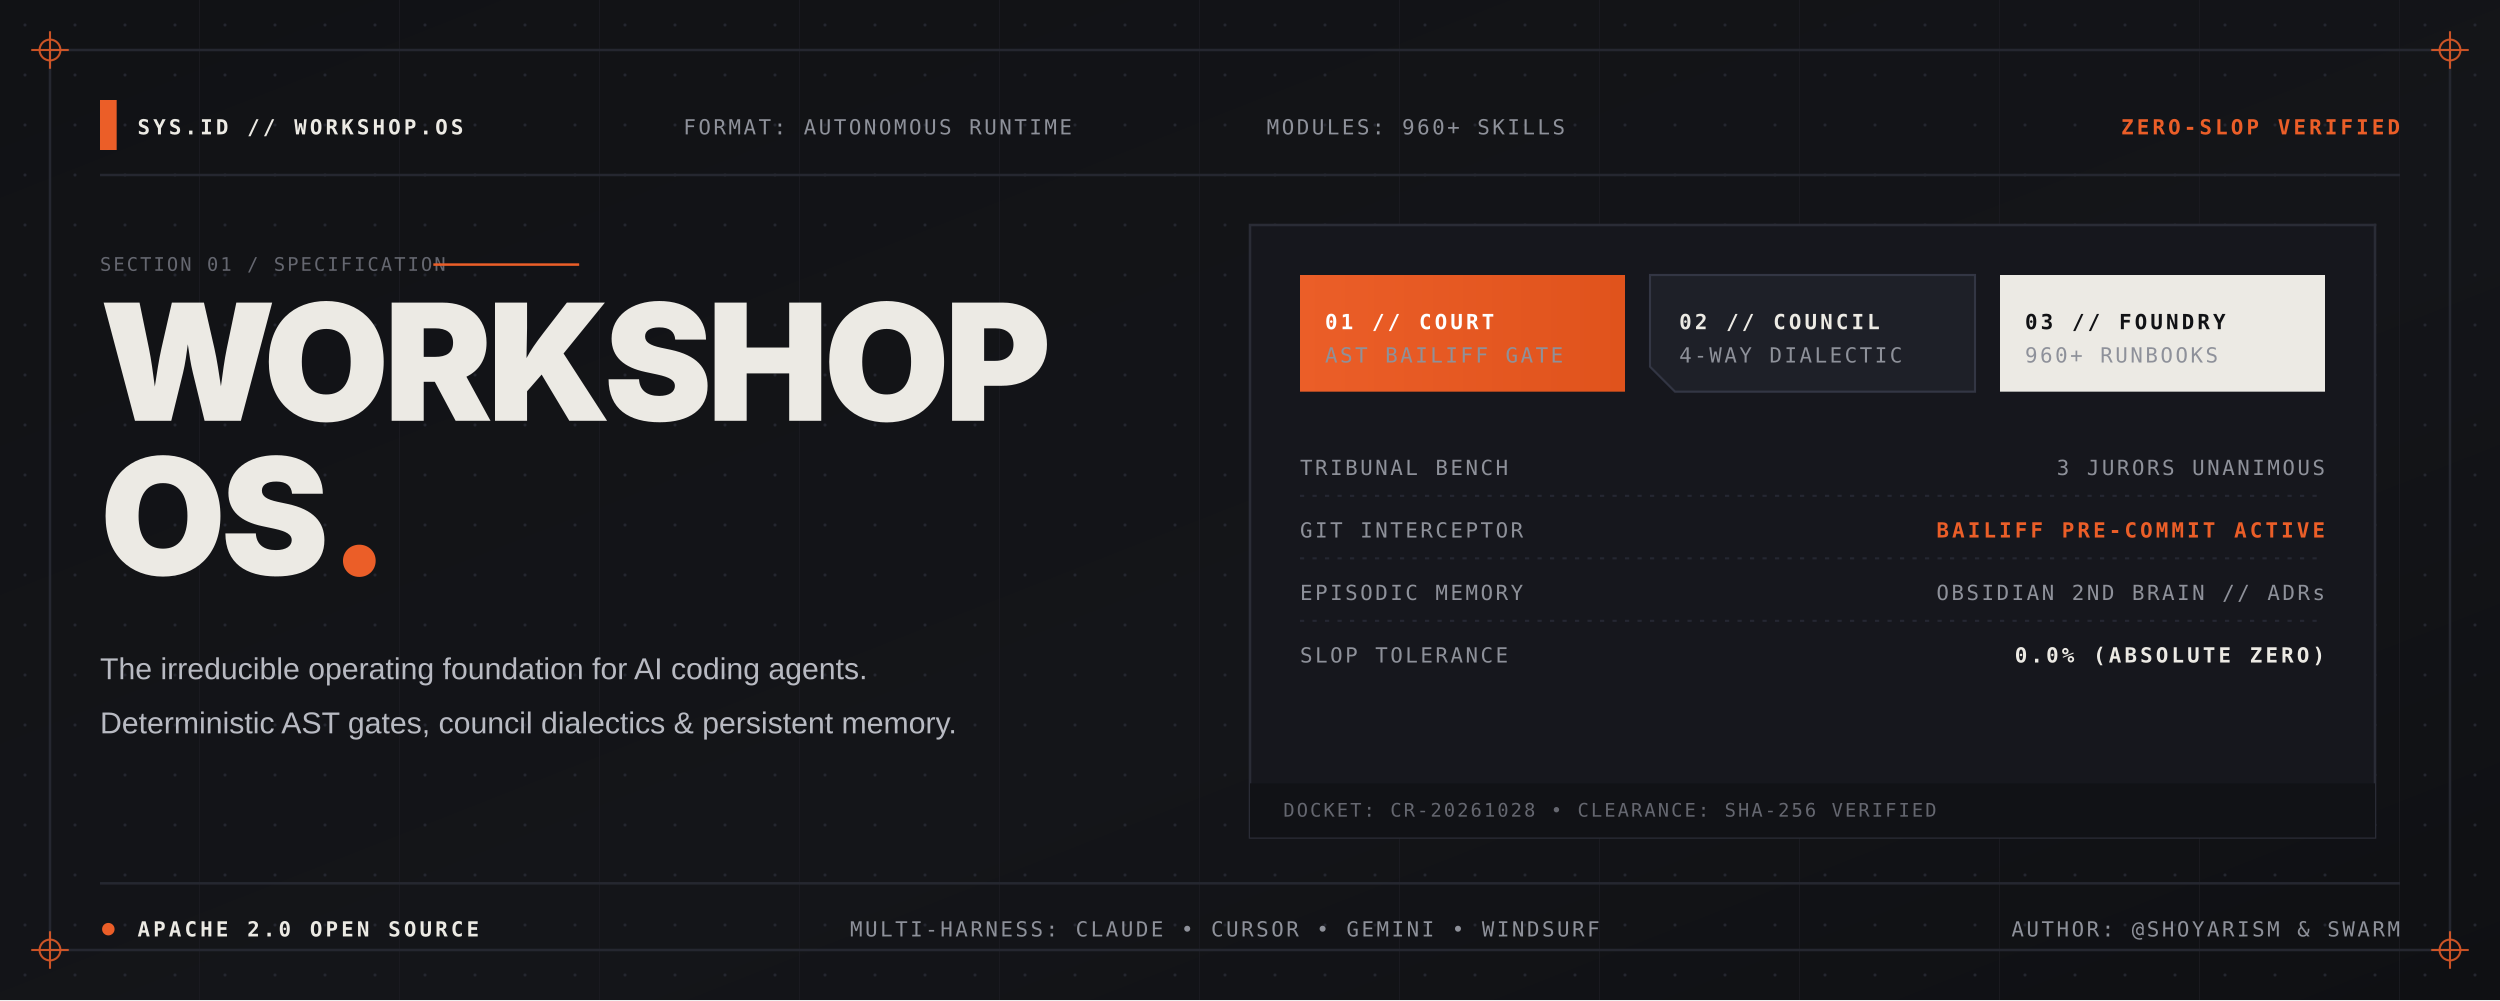
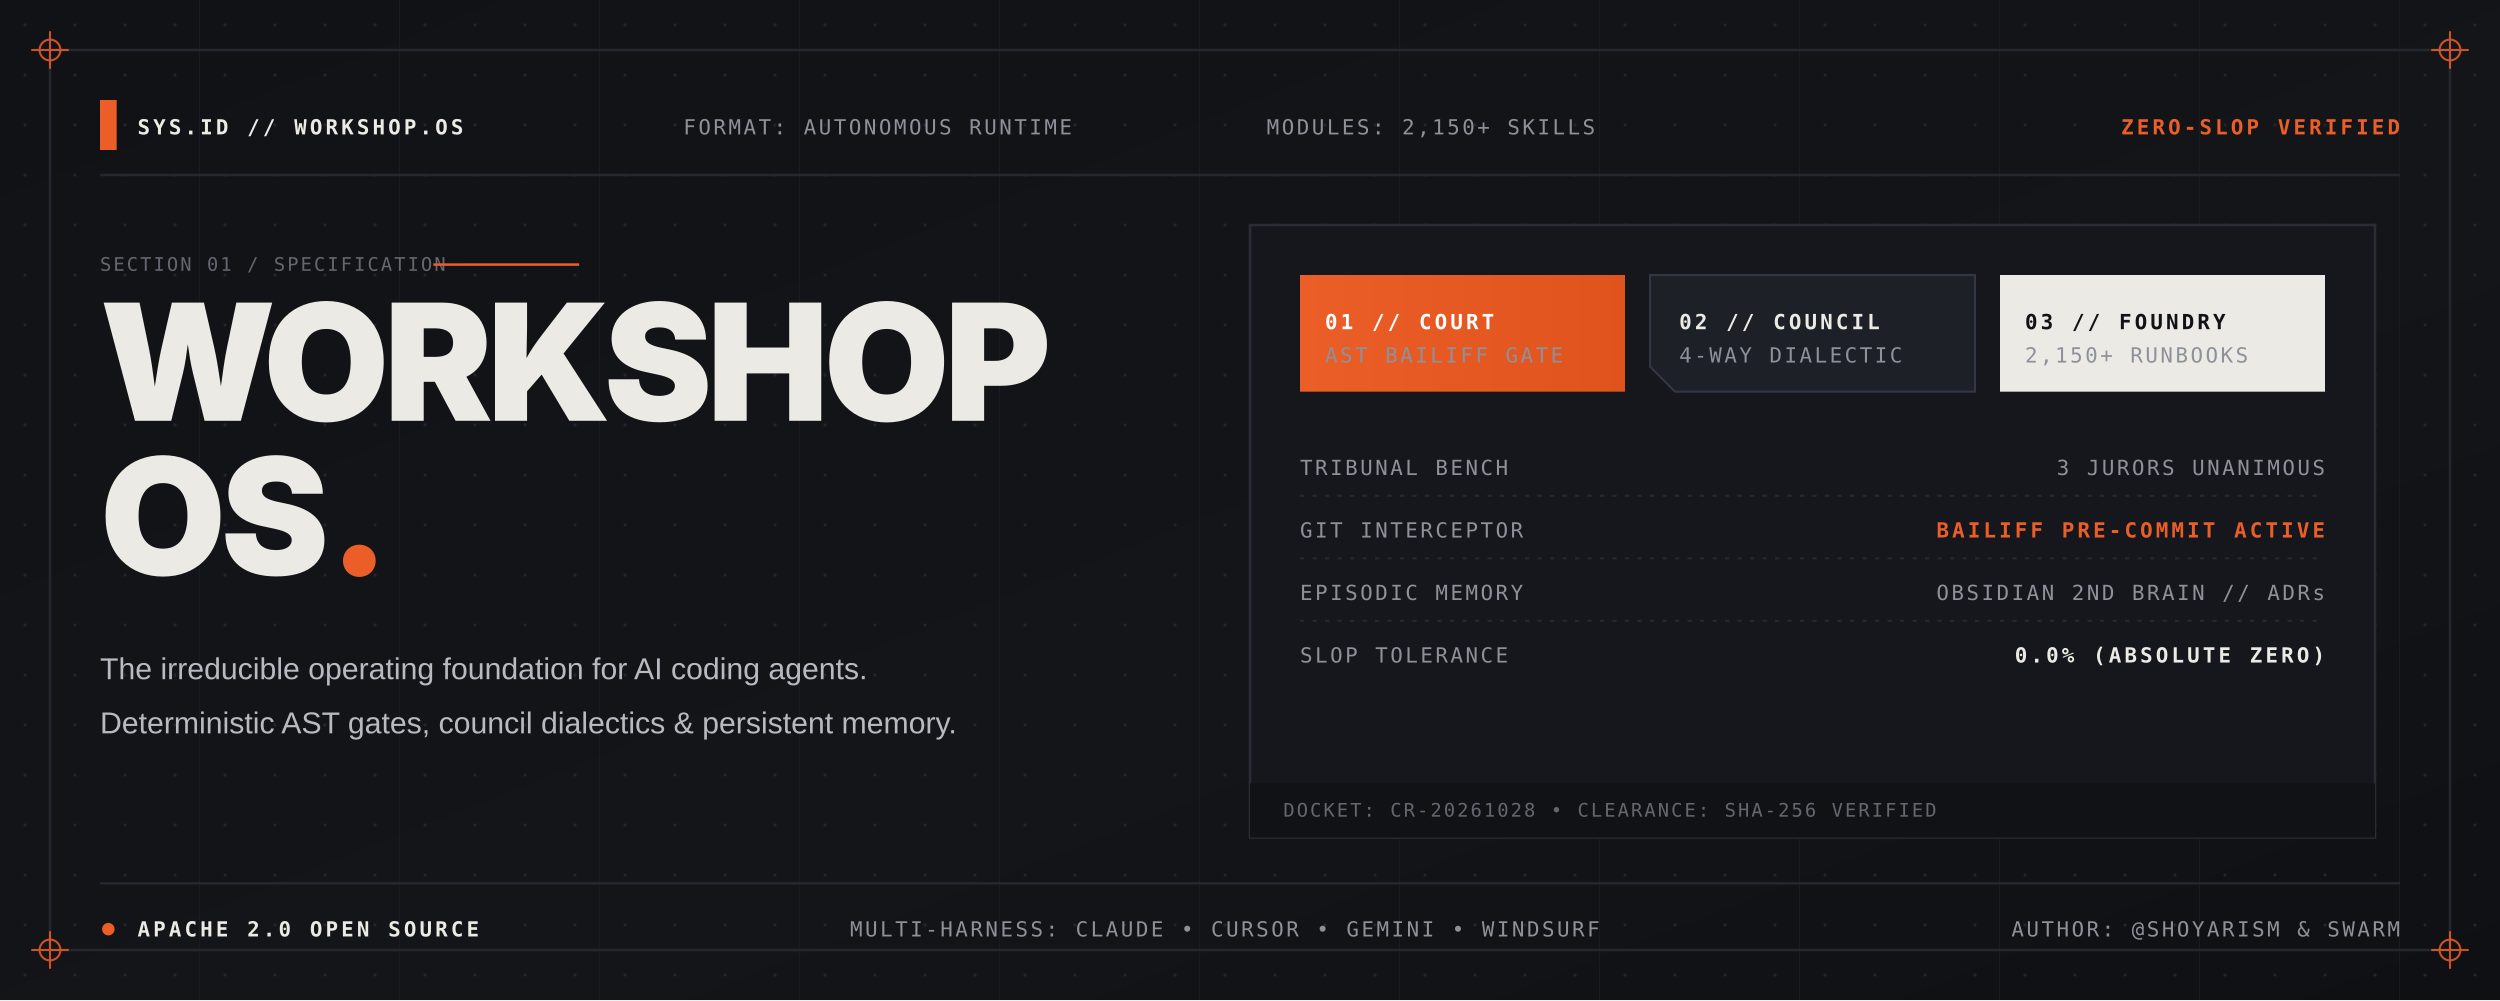
<svg xmlns="http://www.w3.org/2000/svg" viewBox="0 0 1200 480" width="100%" height="100%">
  <defs>
    <linearGradient id="ground" x1="0%" y1="0%" x2="100%" y2="100%">
      <stop offset="0%" stop-color="#111215" />
      <stop offset="60%" stop-color="#141519" />
      <stop offset="100%" stop-color="#0f1013" />
    </linearGradient>
    <linearGradient id="vermilion" x1="0%" y1="0%" x2="100%" y2="0%">
      <stop offset="0%" stop-color="#eb5e28" />
      <stop offset="100%" stop-color="#e0531c" />
    </linearGradient>
    <pattern id="modularGrid" width="24" height="24" patternUnits="userSpaceOnUse">
      <circle cx="12" cy="12" r="0.75" fill="#24262f" />
    </pattern>
    <pattern id="rulerLines" width="96" height="480" patternUnits="userSpaceOnUse">
      <line x1="96" y1="0" x2="96" y2="480" stroke="#1b1c22" stroke-width="0.8" />
    </pattern>
  </defs>
  <style>
    .te-display { font-family: -apple-system, BlinkMacSystemFont, "Helvetica Neue", "Arial Black", sans-serif; font-weight: 900; letter-spacing: -2.5px; fill: #eceae4; text-transform: uppercase; }
    .te-mono { font-family: "SF Mono", "Consolas", Menlo, monospace; font-size: 10px; letter-spacing: 1.2px; fill: #8e919a; }
    .te-mono-bold { font-family: "SF Mono", "Consolas", monospace; font-size: 10px; font-weight: 700; letter-spacing: 1.5px; }
    .te-body { font-family: -apple-system, BlinkMacSystemFont, "Helvetica Neue", Arial, sans-serif; font-weight: 400; font-size: 14.5px; fill: #b8bac2; line-height: 1.55; }
    .te-label { font-family: "SF Mono", monospace; font-size: 9px; letter-spacing: 1px; fill: #656770; text-transform: uppercase; }
  </style>
  <rect width="1200" height="480" fill="url(#ground)" />
  <rect width="1200" height="480" fill="url(#rulerLines)" />
  <rect width="1200" height="480" fill="url(#modularGrid)" />
  <rect x="24" y="24" width="1152" height="432" fill="none" stroke="#252730" stroke-width="1.2" />
  <g stroke="#eb5e28" stroke-width="1" opacity="0.85">
    <circle cx="24" cy="24" r="5" fill="none" />
    <line x1="15" y1="24" x2="33" y2="24" />
    <line x1="24" y1="15" x2="24" y2="33" />
    <circle cx="1176" cy="24" r="5" fill="none" />
    <line x1="1167" y1="24" x2="1185" y2="24" />
    <line x1="1176" y1="15" x2="1176" y2="33" />
    <circle cx="24" cy="456" r="5" fill="none" />
    <line x1="15" y1="456" x2="33" y2="456" />
    <line x1="24" y1="447" x2="24" y2="465" />
    <circle cx="1176" cy="456" r="5" fill="none" />
    <line x1="1167" y1="456" x2="1185" y2="456" />
    <line x1="1176" y1="447" x2="1176" y2="465" />
  </g>
  <g transform="translate(48, 48)">
    <rect width="8" height="24" fill="#eb5e28" />
    <text x="18" y="16.5" class="te-mono-bold" fill="#eceae4">SYS.ID // WORKSHOP.OS</text>
    <text x="280" y="16.5" class="te-mono">FORMAT: AUTONOMOUS RUNTIME</text>
-     <text x="560" y="16.5" class="te-mono">MODULES: 960+ SKILLS</text>
+     <text x="560" y="16.5" class="te-mono">MODULES: 2,150+ SKILLS</text>
    <text x="1104" y="16.5" text-anchor="end" class="te-mono-bold" fill="#eb5e28">ZERO-SLOP VERIFIED</text>
  </g>
  <line x1="48" y1="84" x2="1152" y2="84" stroke="#252730" stroke-width="1.2" />
  <g transform="translate(48, 130)">
    <text x="0" y="0" class="te-label">SECTION 01 / SPECIFICATION</text>
    <line x1="160" y1="-3" x2="230" y2="-3" stroke="#eb5e28" stroke-width="1.2" />
    <text x="0" y="72" class="te-display" font-size="78">WORKSHOP</text>
    <text x="0" y="146" class="te-display" font-size="78" fill="#50535e">OS<tspan fill="#eb5e28">.</tspan>
    </text>
    <text x="0" y="196" class="te-body">The irreducible operating foundation for AI coding agents.</text>
    <text x="0" y="222" class="te-body" fill="#8e919a">Deterministic AST gates, council dialectics &amp; persistent memory.</text>
  </g>
  <g transform="translate(600, 108)">
    <rect width="540" height="294" fill="#16171d" stroke="#2a2c36" stroke-width="1.2" />
    <g transform="translate(24, 24)">
      <g transform="translate(0, 0)">
        <rect width="156" height="56" fill="url(#vermilion)" />
        <text x="12" y="26" class="te-mono-bold" fill="#ffffff" font-size="12">01 // COURT</text>
        <text x="12" y="42" class="te-mono" fill="#ffffff" font-size="8.5">AST BAILIFF GATE</text>
      </g>
      <g transform="translate(168, 0)">
        <polygon points="0,0 156,0 156,56 12,56 0,44" fill="#1e2028" stroke="#333644" stroke-width="1" />
        <text x="14" y="26" class="te-mono-bold" fill="#eceae4" font-size="12">02 // COUNCIL</text>
        <text x="14" y="42" class="te-mono" font-size="8.5">4-WAY DIALECTIC</text>
      </g>
      <g transform="translate(336, 0)">
        <rect width="156" height="56" fill="#eceae4" />
        <text x="12" y="26" class="te-mono-bold" fill="#111215" font-size="12">03 // FOUNDRY</text>
-         <text x="12" y="42" class="te-mono" fill="#555760" font-size="8.5">960+ RUNBOOKS</text>
+         <text x="12" y="42" class="te-mono" fill="#555760" font-size="8.5">2,150+ RUNBOOKS</text>
      </g>
      <g transform="translate(0, 80)">
        <text x="0" y="16" class="te-mono" fill="#eceae4">TRIBUNAL BENCH</text>
        <text x="492" y="16" text-anchor="end" class="te-mono">3 JURORS UNANIMOUS</text>
        <line x1="0" y1="26" x2="492" y2="26" stroke="#252732" stroke-dasharray="2 4" />
        <text x="0" y="46" class="te-mono" fill="#eceae4">GIT INTERCEPTOR</text>
        <text x="492" y="46" text-anchor="end" class="te-mono-bold" fill="#eb5e28">BAILIFF PRE-COMMIT ACTIVE</text>
        <line x1="0" y1="56" x2="492" y2="56" stroke="#252732" stroke-dasharray="2 4" />
        <text x="0" y="76" class="te-mono" fill="#eceae4">EPISODIC MEMORY</text>
        <text x="492" y="76" text-anchor="end" class="te-mono">OBSIDIAN 2ND BRAIN // ADRs</text>
        <line x1="0" y1="86" x2="492" y2="86" stroke="#252732" stroke-dasharray="2 4" />
        <text x="0" y="106" class="te-mono" fill="#eceae4">SLOP TOLERANCE</text>
        <text x="492" y="106" text-anchor="end" class="te-mono-bold" fill="#eceae4">0.0% (ABSOLUTE ZERO)</text>
      </g>
    </g>
    <rect x="0" y="268" width="540" height="26" fill="#111216" />
    <text x="16" y="284" class="te-label" fill="#8e919a">DOCKET: CR-20261028 • CLEARANCE: SHA-256 VERIFIED</text>
  </g>
  <line x1="48" y1="424" x2="1152" y2="424" stroke="#252730" stroke-width="1.2" />
  <g transform="translate(48, 442)">
    <circle cx="4" cy="4" r="3" fill="#eb5e28" />
    <text x="18" y="7.5" class="te-mono-bold" fill="#eceae4">APACHE 2.0 OPEN SOURCE</text>
    <text x="360" y="7.5" class="te-mono">MULTI-HARNESS: CLAUDE • CURSOR • GEMINI • WINDSURF</text>
    <text x="1104" y="7.5" text-anchor="end" class="te-mono">AUTHOR: @SHOYARISM &amp; SWARM</text>
  </g>
</svg>
